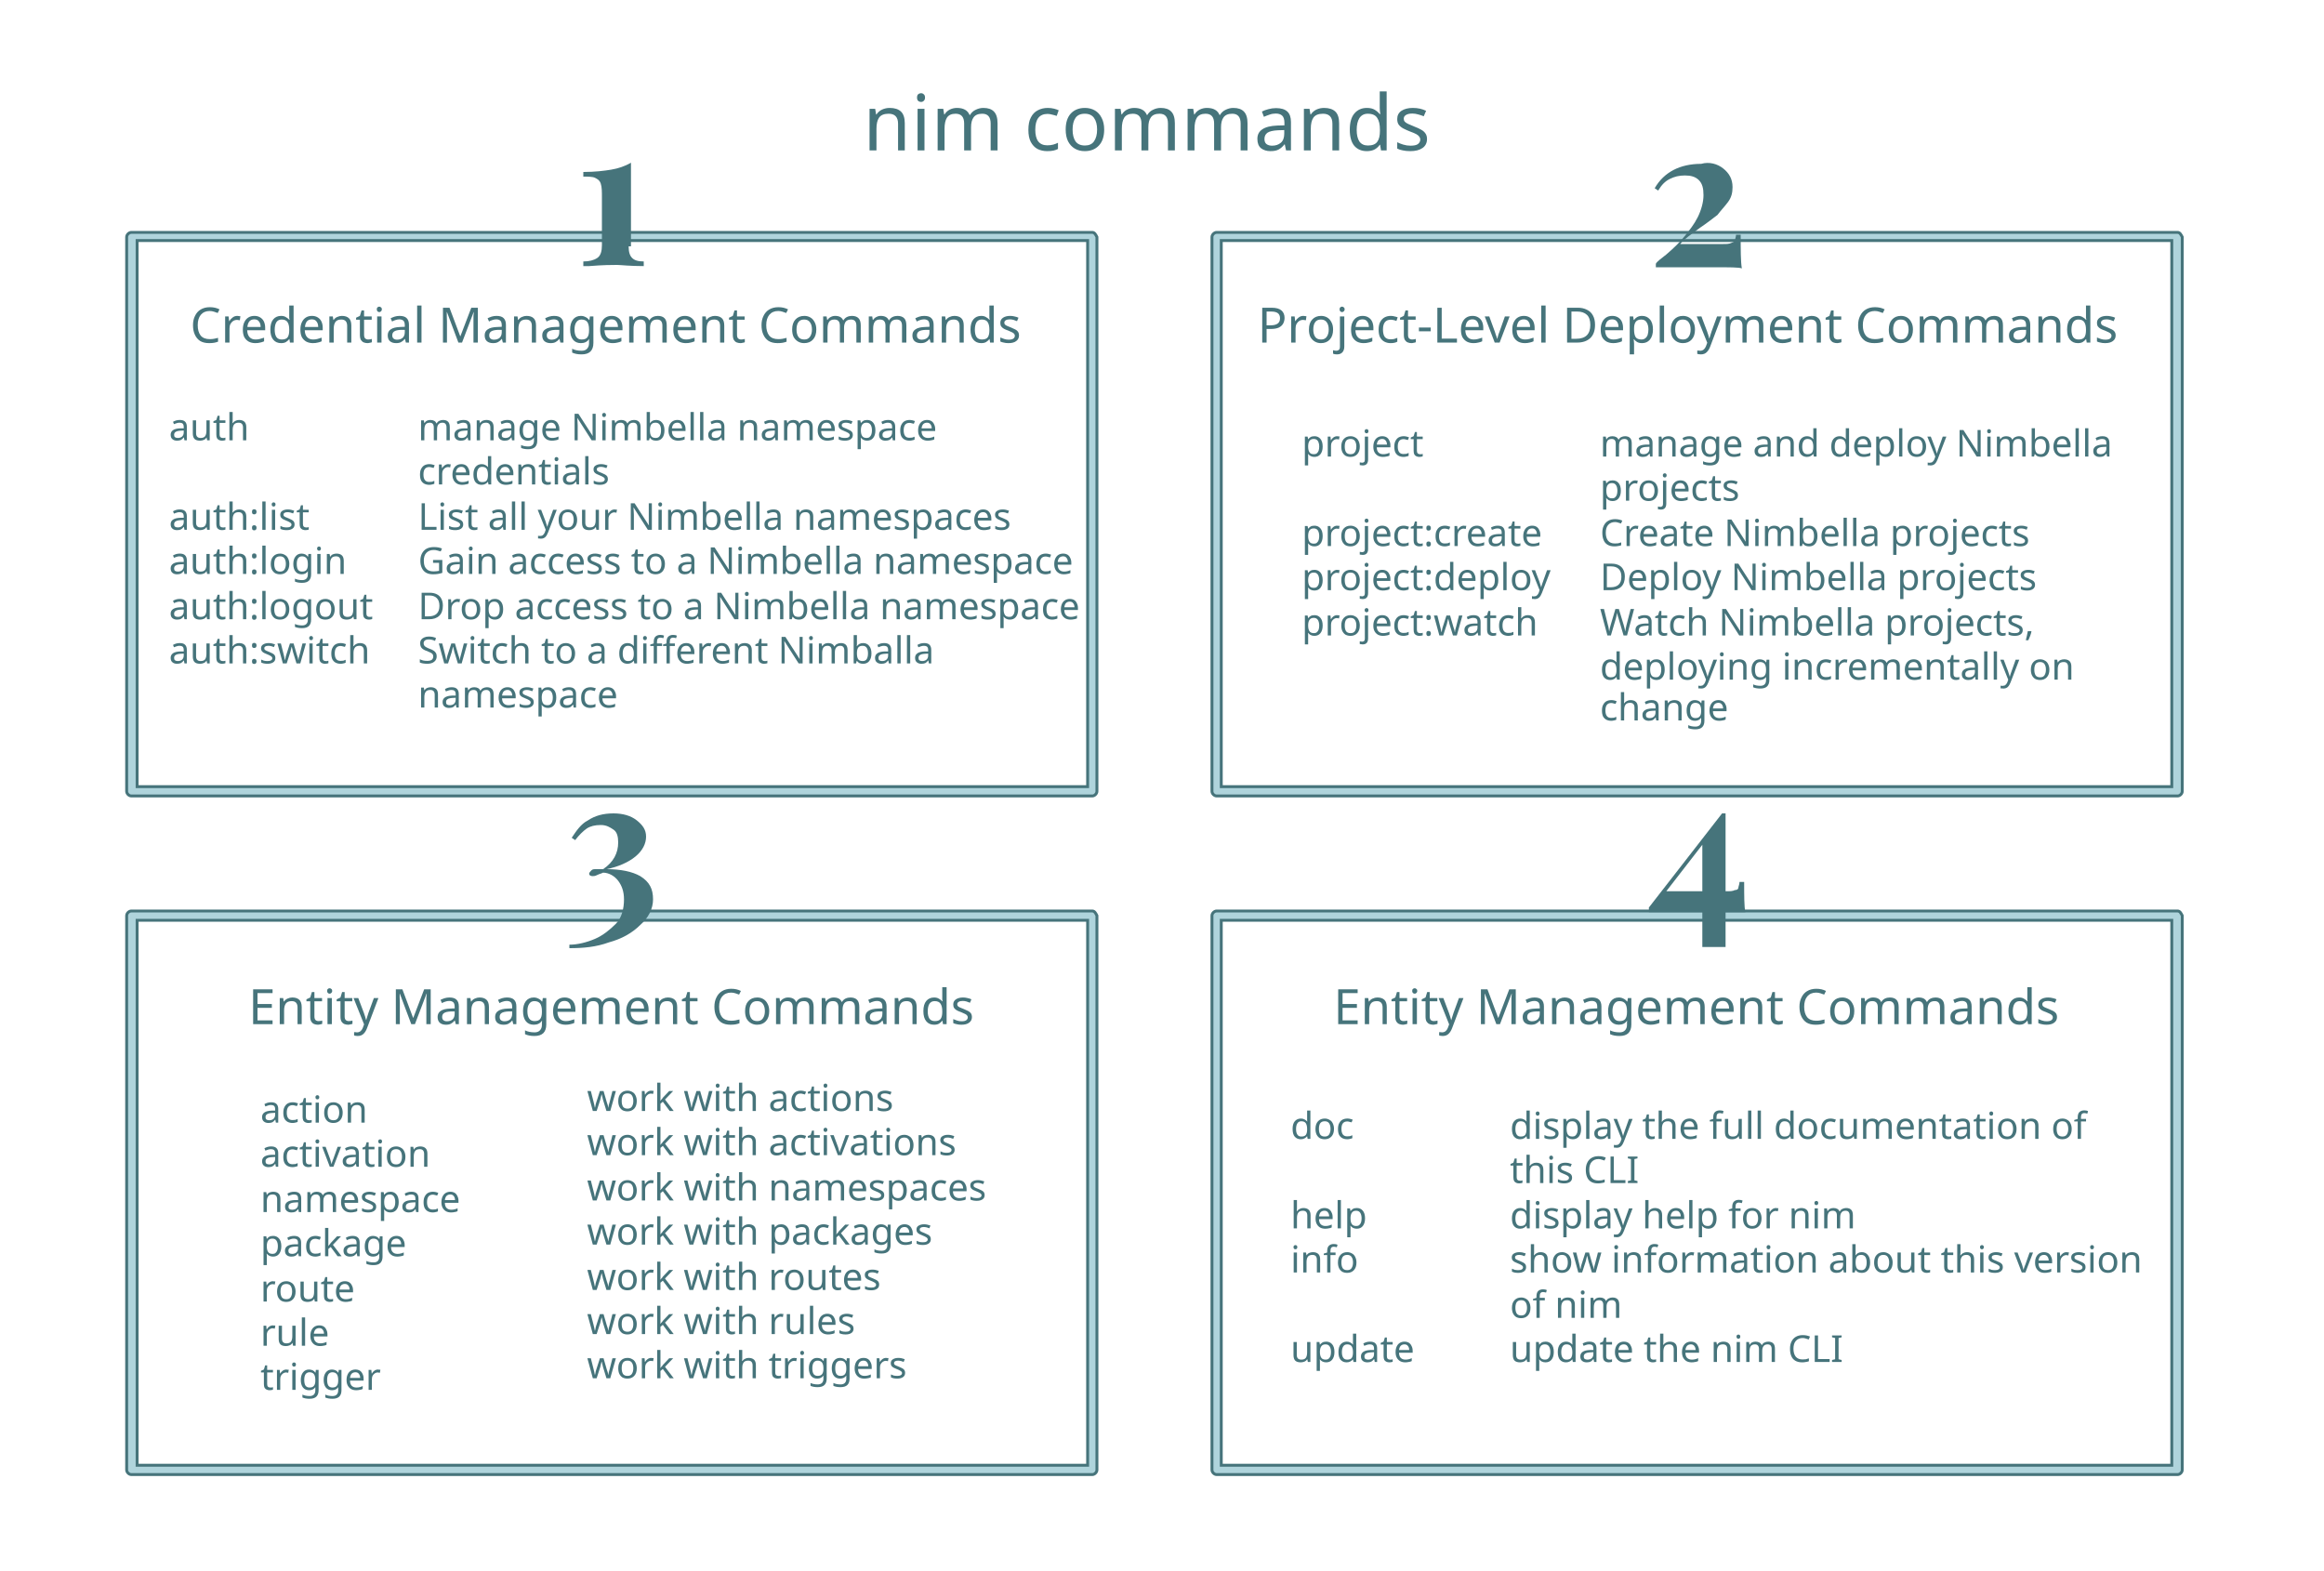
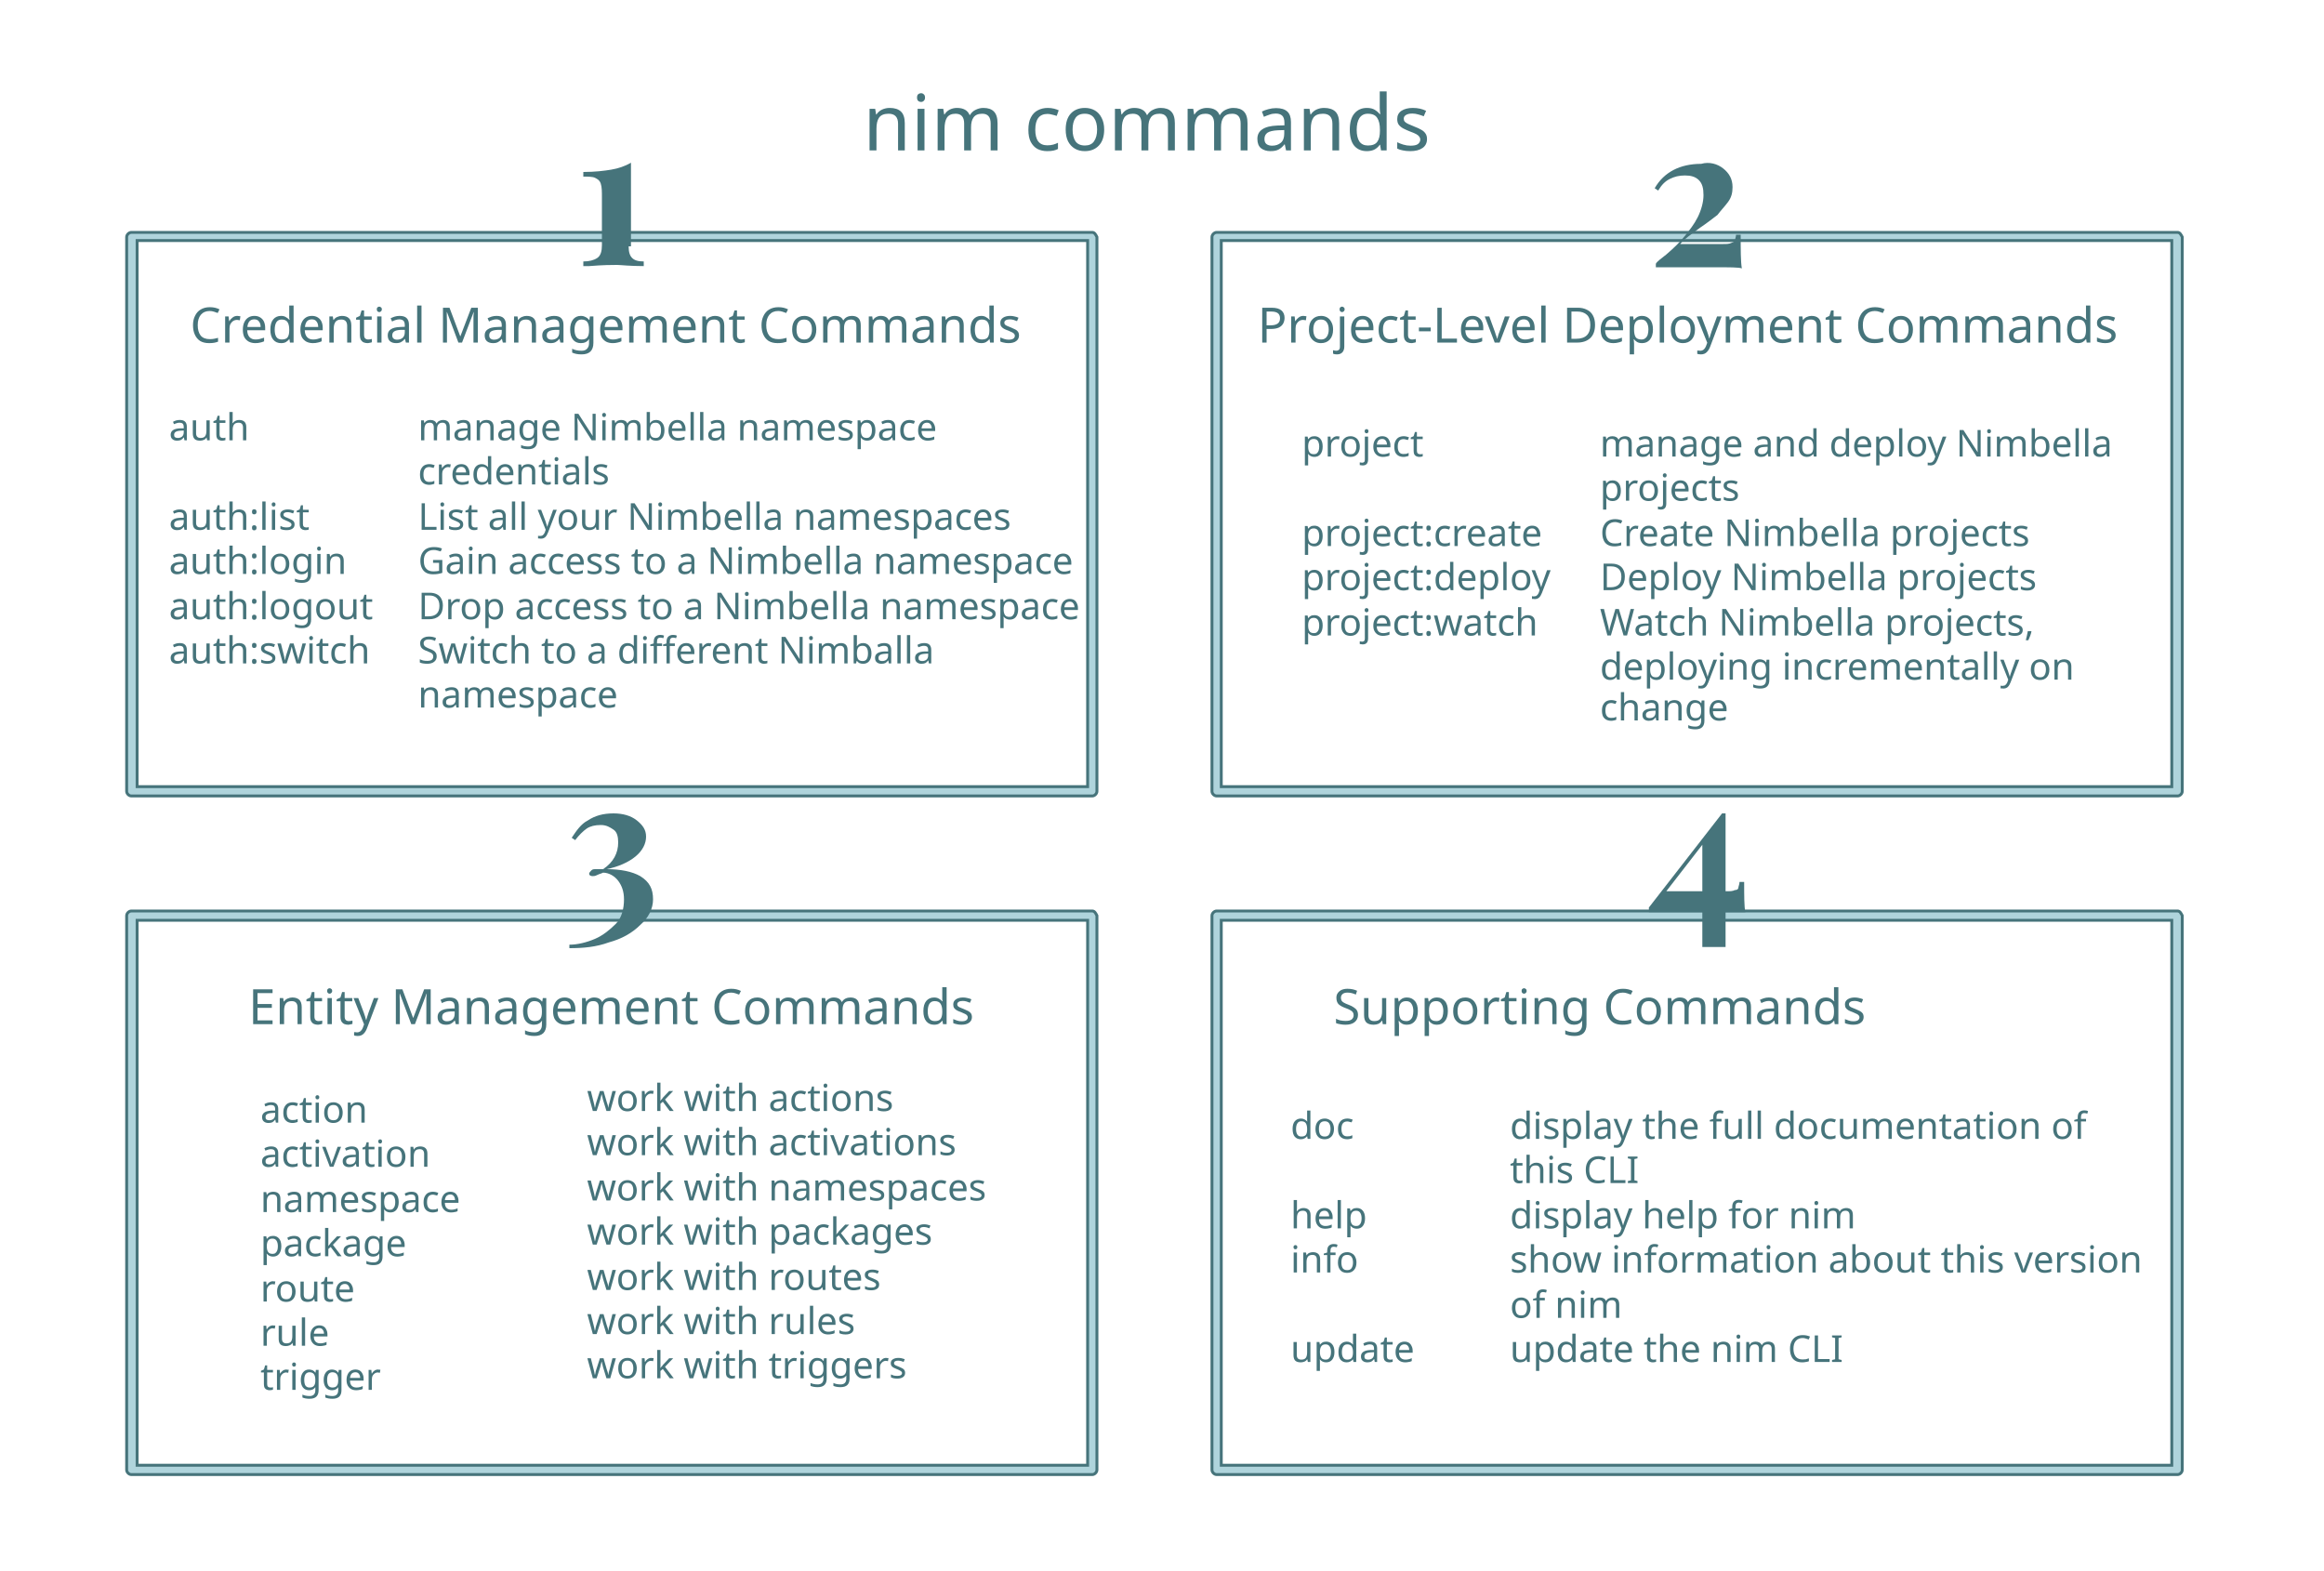
<svg xmlns="http://www.w3.org/2000/svg" version="1.1" id="Layer_2_1_" x="0px" y="0px" viewBox="0 0 200 135.2" style="enable-background:new 0 0 200 135.2;" xml:space="preserve">
  <style type="text/css">
	.st0{fill:#46747B;}
	.st1{font-family:'Arial-BoldMT';}
	.st2{font-size:6.69px;}
	.st3{font-size:4.2px;}
	.st4{fill:none;}
	.st5{font-family:'ArialMT';}
	.st6{font-size:3.2px;}
	.st7{fill:#AFD4DC;stroke:#46747B;stroke-width:0.25;stroke-miterlimit:10;}
</style>
  <text transform="matrix(1 0 0 1 74.2704 12.944)" class="st0 st1 st2">nim commands</text>
  <g transform="matrix(1,0,0,1.15673,1125.43,-1565.19)">
    <g transform="matrix(192,0,0,192,437.357,1595.37)">
      <path class="st0" d="M-7.4-1.2L-7.4-1.2L-7.4-1.2L-7.4-1.2L-7.4-1.2L-7.4-1.2L-7.4-1.2L-7.4-1.2L-7.4-1.2L-7.4-1.2L-7.4-1.2    L-7.4-1.2L-7.4-1.2L-7.4-1.2L-7.4-1.2L-7.4-1.2L-7.4-1.2L-7.4-1.2L-7.4-1.2L-7.4-1.2L-7.4-1.2L-7.4-1.2L-7.4-1.2L-7.4-1.2    L-7.4-1.2L-7.4-1.2z" />
    </g>
  </g>
  <g transform="matrix(1,0,0,1.15673,74.0109,-843.74)">
    <g transform="matrix(192,0,0,192,440.717,1595.37)">
      <path class="st0" d="M-2.4-4.2L-2.4-4.2L-2.4-4.2L-2.4-4.2L-2.4-4.2L-2.4-4.2L-2.4-4.2L-2.4-4.2C-2.4-4.1-2.4-4.1-2.4-4.2    C-2.4-4.1-2.4-4.1-2.4-4.2L-2.4-4.2C-2.4-4.1-2.4-4.1-2.4-4.2C-2.4-4.1-2.4-4.1-2.4-4.2L-2.4-4.2L-2.4-4.2L-2.4-4.2L-2.4-4.2    L-2.4-4.2L-2.4-4.2L-2.4-4.2L-2.4-4.2L-2.4-4.2L-2.4-4.2L-2.4-4.2L-2.4-4.2L-2.4-4.2L-2.4-4.2L-2.4-4.2L-2.4-4.2L-2.4-4.2    L-2.4-4.2z" />
    </g>
  </g>
  <g transform="matrix(1,0,0,1.15673,1126.01,-843.74)">
    <g transform="matrix(192,0,0,192,436.877,1595.37)">
      <path class="st0" d="M-7.4-4.2L-7.4-4.2L-7.4-4.2L-7.4-4.2L-7.4-4.2L-7.4-4.2L-7.4-4.2L-7.4-4.2L-7.4-4.2L-7.4-4.2L-7.4-4.2    L-7.4-4.2L-7.4-4.2L-7.4-4.2L-7.4-4.2L-7.4-4.2z M-7.4-4.2L-7.4-4.2L-7.4-4.2L-7.4-4.2z" />
    </g>
  </g>
  <text transform="matrix(1 0 0 1 16.3596 29.4828)" class="st0 st1 st3">Credential Management Commands </text>
  <rect x="34.3" y="35.5" class="st4" width="60.1" height="28.1" />
  <rect x="11.4" y="35.5" class="st4" width="22.9" height="28.1" />
  <g>
    <text transform="matrix(1 0 0 1 35.9726 37.8929)" class="st0 st5 st6">manage Nimbella namespace </text>
    <text transform="matrix(1 0 0 1 35.9726 41.6929)" class="st0 st5 st6">credentials</text>
    <text transform="matrix(1 0 0 1 35.9726 45.5929)" class="st0 st5 st6">List all your Nimbella namespaces</text>
    <text transform="matrix(1 0 0 1 35.9726 49.3929)" class="st0 st5 st6">Gain access to a Nimbella namespace</text>
    <text transform="matrix(1 0 0 1 35.9726 53.2929)" class="st0 st5 st6">Drop access to a Nimbella namespace</text>
    <text transform="matrix(1 0 0 1 35.9726 57.0929)" class="st0 st5 st6">Switch to a different Nimballa </text>
    <text transform="matrix(1 0 0 1 35.9726 60.8929)" class="st0 st5 st6">namespace</text>
    <text transform="matrix(1 0 0 1 14.5467 37.8929)" class="st0 st5 st6">auth</text>
    <text transform="matrix(1 0 0 1 14.5467 45.5929)" class="st0 st5 st6">auth:list</text>
    <text transform="matrix(1 0 0 1 14.5467 49.3929)" class="st0 st5 st6">auth:login</text>
    <text transform="matrix(1 0 0 1 14.5467 53.2929)" class="st0 st5 st6">auth:logout</text>
    <text transform="matrix(1 0 0 1 14.5467 57.0929)" class="st0 st5 st6">auth:switch</text>
  </g>
  <text transform="matrix(1 0 0 1 21.3789 88.141)" class="st0 st1 st3">Entity Management Commands</text>
  <rect x="45.7" y="91.9" class="st4" width="44.2" height="27" />
  <rect x="16.1" y="91.9" class="st4" width="29.6" height="27" />
  <g>
    <text transform="matrix(1 0 0 1 50.5181 95.6117)" class="st0 st5 st6">work with actions</text>
    <text transform="matrix(1 0 0 1 50.5181 99.4117)" class="st0 st5 st6">work with activations</text>
    <text transform="matrix(1 0 0 1 50.5181 103.3117)" class="st0 st5 st6">work with namespaces</text>
    <text transform="matrix(1 0 0 1 50.5181 107.1117)" class="st0 st5 st6">work with packages</text>
    <text transform="matrix(1 0 0 1 50.5181 111.0117)" class="st0 st5 st6">work with routes</text>
    <text transform="matrix(1 0 0 1 50.5181 114.8117)" class="st0 st5 st6">work with rules</text>
    <text transform="matrix(1 0 0 1 50.5181 118.6117)" class="st0 st5 st6">work with triggers</text>
    <text transform="matrix(1 0 0 1 22.4135 96.6117)" class="st0 st5 st6">action</text>
    <text transform="matrix(1 0 0 1 22.4135 100.4117)" class="st0 st5 st6">activation</text>
    <text transform="matrix(1 0 0 1 22.4135 104.3117)" class="st0 st5 st6">namespace</text>
    <text transform="matrix(1 0 0 1 22.4135 108.1117)" class="st0 st5 st6">package</text>
    <text transform="matrix(1 0 0 1 22.4135 112.0117)" class="st0 st5 st6">route</text>
    <text transform="matrix(1 0 0 1 22.4135 115.8117)" class="st0 st5 st6">rule</text>
    <text transform="matrix(1 0 0 1 22.4135 119.6117)" class="st0 st5 st6">trigger</text>
  </g>
-   <text transform="matrix(1 0 0 1 114.7579 88.141)" class="st0 st1 st3">Entity Management Commands</text>
+   <text transform="matrix(1 0 0 1 114.7579 88.141)" class="st0 st1 st3">Supporting Commands</text>
  <rect x="129.6" y="93.7" class="st4" width="56.3" height="23.4" />
  <rect x="109.2" y="93.7" class="st4" width="20.4" height="23.4" />
  <g>
    <text transform="matrix(1 0 0 1 129.944 98.0118)" class="st0 st5 st6">display the full documentation of </text>
    <text transform="matrix(1 0 0 1 129.944 101.8118)" class="st0 st5 st6">this CLI</text>
    <text transform="matrix(1 0 0 1 129.944 105.7118)" class="st0 st5 st6">display help for nim</text>
    <text transform="matrix(1 0 0 1 129.944 109.5118)" class="st0 st5 st6">show information about this version </text>
    <text transform="matrix(1 0 0 1 129.944 113.4118)" class="st0 st5 st6">of nim</text>
    <text transform="matrix(1 0 0 1 129.944 117.2118)" class="st0 st5 st6">update the nim CLI</text>
    <text transform="matrix(1 0 0 1 111.0671 98.0118)" class="st0 st5 st6">doc</text>
    <text transform="matrix(1 0 0 1 111.0671 105.7118)" class="st0 st5 st6">help</text>
    <text transform="matrix(1 0 0 1 111.0671 109.5118)" class="st0 st5 st6">info</text>
    <text transform="matrix(1 0 0 1 111.0671 117.2118)" class="st0 st5 st6">update</text>
  </g>
  <text transform="matrix(1 0 0 1 108.2198 29.4828)" class="st0 st1 st3">Project-Level Deployment Commands</text>
  <rect x="136.3" y="36.9" class="st4" width="49.5" height="23.6" />
  <rect x="109.2" y="36.9" class="st4" width="27.2" height="23.6" />
  <g>
    <text transform="matrix(1 0 0 1 137.6906 39.2903)" class="st0 st5 st6">manage and deploy Nimbella </text>
    <text transform="matrix(1 0 0 1 137.6906 43.0903)" class="st0 st5 st6">projects</text>
    <text transform="matrix(1 0 0 1 137.6906 46.9903)" class="st0 st5 st6">Create Nimbella projects</text>
    <text transform="matrix(1 0 0 1 137.6906 50.7903)" class="st0 st5 st6">Deploy Nimbella projects</text>
    <text transform="matrix(1 0 0 1 137.6906 54.6903)" class="st0 st5 st6">Watch Nimbella projects,</text>
    <text transform="matrix(1 0 0 1 137.6906 58.4902)" class="st0 st5 st6">deploying incrementally on </text>
    <text transform="matrix(1 0 0 1 137.6906 62)" class="st0 st5 st6">change</text>
    <text transform="matrix(1 0 0 1 112.0303 39.2903)" class="st0 st5 st6">project</text>
    <text transform="matrix(1 0 0 1 112.0303 46.9903)" class="st0 st5 st6">project:create</text>
    <text transform="matrix(1 0 0 1 112.0303 50.7903)" class="st0 st5 st6">project:deploy</text>
    <text transform="matrix(1 0 0 1 112.0303 54.6903)" class="st0 st5 st6">project:watch</text>
  </g>
  <path class="st7" d="M187.4,20h-82.7c-0.2,0-0.4,0.2-0.4,0.4v47.7c0,0.2,0.2,0.4,0.4,0.4h82.7c0.2,0,0.4-0.2,0.4-0.4V20.4  C187.7,20.2,187.6,20,187.4,20z M186.9,67.7h-81.8V20.7h81.8V67.7z" />
  <path class="st7" d="M94,20H11.3c-0.2,0-0.4,0.2-0.4,0.4v47.7c0,0.2,0.2,0.4,0.4,0.4H94c0.2,0,0.4-0.2,0.4-0.4V20.4  C94.3,20.2,94.2,20,94,20z M93.5,67.7H11.8V20.7h81.8V67.7z" />
  <path class="st7" d="M187.4,78.4h-82.7c-0.2,0-0.4,0.2-0.4,0.4v47.7c0,0.2,0.2,0.4,0.4,0.4h82.7c0.2,0,0.4-0.2,0.4-0.4V78.8  C187.7,78.6,187.6,78.4,187.4,78.4z M186.9,126.1h-81.8V79.2h81.8V126.1z" />
  <path class="st7" d="M94,78.4H11.3c-0.2,0-0.4,0.2-0.4,0.4v47.7c0,0.2,0.2,0.4,0.4,0.4H94c0.2,0,0.4-0.2,0.4-0.4V78.8  C94.3,78.6,94.2,78.4,94,78.4z M93.5,126.1H11.8V79.2h81.8V126.1z" />
  <path class="st0" d="M54.1,21.2c0,0.5,0.1,0.8,0.3,1s0.5,0.3,1,0.3v0.4c-1.2,0-2-0.1-2.3-0.1c-0.4,0-1.2,0-2.4,0.1l-0.5,0v-0.4  c0.5,0,0.9-0.1,1.2-0.3c0.3-0.2,0.4-0.6,0.4-1.1V17c0-0.5,0-0.9-0.1-1.2c-0.1-0.3-0.3-0.4-0.5-0.5s-0.6-0.1-1-0.1v-0.4  c1,0,1.8-0.1,2.4-0.2s1.2-0.3,1.7-0.6V21.2z" />
  <path class="st0" d="M148.3,14.5c0.5,0.4,0.8,0.9,0.8,1.6c0,0.5-0.1,0.9-0.4,1.3c-0.3,0.4-0.6,0.7-0.9,1.1c-0.4,0.3-0.9,0.7-1.5,1.1  c-0.8,0.6-1.4,1-1.7,1.4h3.7c0.3,0,0.5,0,0.7-0.1s0.3-0.1,0.3-0.2s0.1-0.3,0.1-0.5h0.4c0,1.3,0,2.3,0.1,2.9  c-0.2-0.1-1.1-0.1-2.5-0.1h-4.9v-0.3c0.1-0.2,0.4-0.4,0.9-0.8c0.7-0.6,1.2-1.1,1.6-1.6c0.4-0.5,0.8-1,1.1-1.6s0.5-1.3,0.5-1.9  c0-0.6-0.1-1-0.4-1.3c-0.3-0.3-0.7-0.4-1.2-0.4c-0.5,0-0.9,0.1-1.3,0.3s-0.7,0.5-1,1l-0.3-0.2c0.8-1.4,2.2-2.1,4-2.1  C147.1,13.9,147.8,14.1,148.3,14.5z" />
  <path class="st0" d="M54.8,70.6c0.5,0.4,0.8,0.8,0.8,1.4c0,0.6-0.3,1.2-0.9,1.7c-0.6,0.5-1.5,0.9-2.5,1.1c1.2,0,2.2,0.2,2.9,0.6  c0.8,0.5,1.1,1.1,1.1,2c0,0.8-0.4,1.6-1.1,2.2c-0.7,0.7-1.6,1.2-2.7,1.5c-1.1,0.4-2.2,0.5-3.4,0.5v-0.3c0.7,0,1.5-0.2,2.2-0.5  c0.7-0.3,1.3-0.8,1.8-1.3s0.7-1.3,0.7-2.1c0-0.7-0.2-1.2-0.5-1.6c-0.3-0.4-0.8-0.7-1.3-0.7c-0.2,0.1-0.3,0.1-0.5,0.2  c-0.2,0.1-0.3,0.1-0.4,0.1c-0.2,0-0.3-0.1-0.3-0.2c0-0.1,0.1-0.2,0.2-0.3c0.1-0.1,0.2-0.1,0.4-0.1c0.1,0,0.2,0,0.3,0  c0.1,0,0.2,0,0.3,0c0.9-0.6,1.3-1.4,1.3-2.3c0-0.5-0.1-0.9-0.4-1.1S52.2,71,51.7,71c-0.5,0-0.9,0.1-1.2,0.3s-0.7,0.6-1,1l-0.3-0.2  c0.4-0.6,0.8-1.2,1.4-1.5c0.6-0.4,1.3-0.6,2.2-0.6C53.6,70,54.3,70.2,54.8,70.6z" />
  <path class="st0" d="M148.5,78.5v3h-2v-3h-4.6v-0.4l6.3-8.1h0.3v6.7h0.1c0.3,0,0.5,0,0.7-0.1c0.2,0,0.3-0.1,0.3-0.2s0.1-0.3,0.1-0.5  h0.4c0,1.2,0,2.1,0.1,2.6C150,78.5,149.5,78.5,148.5,78.5z M146.5,76.7v-4l-3.1,4H146.5z" />
</svg>
